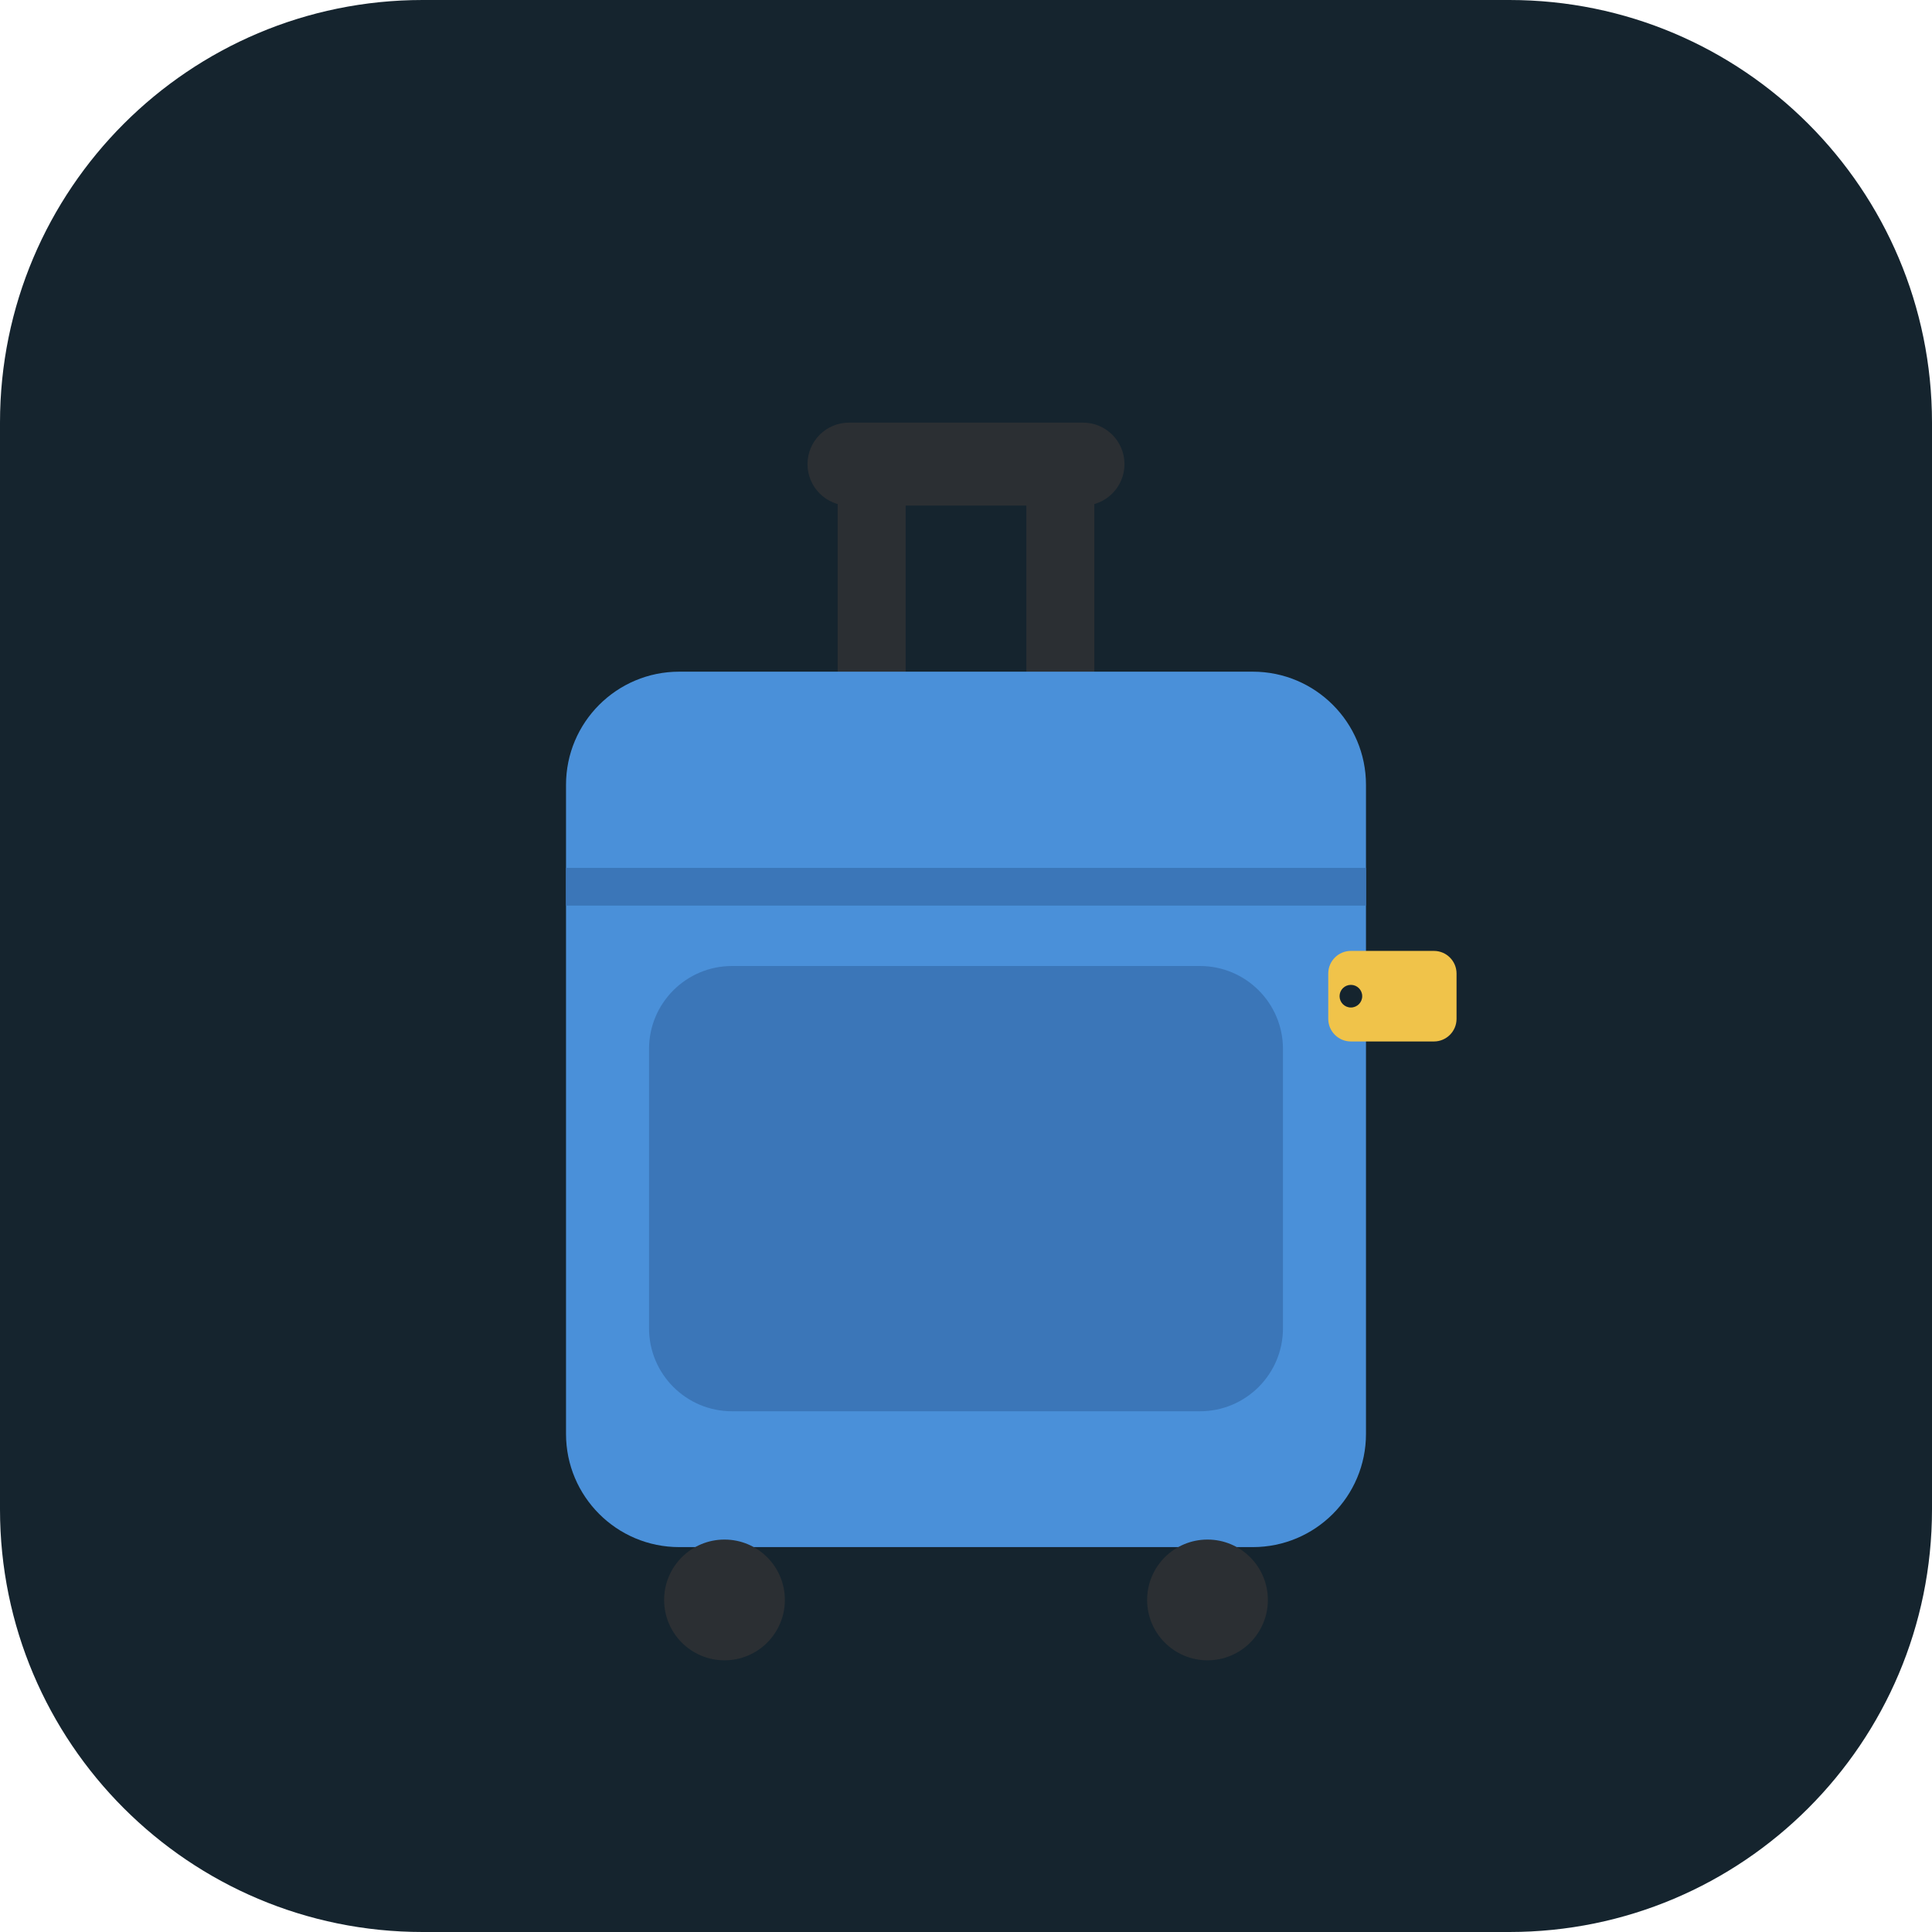
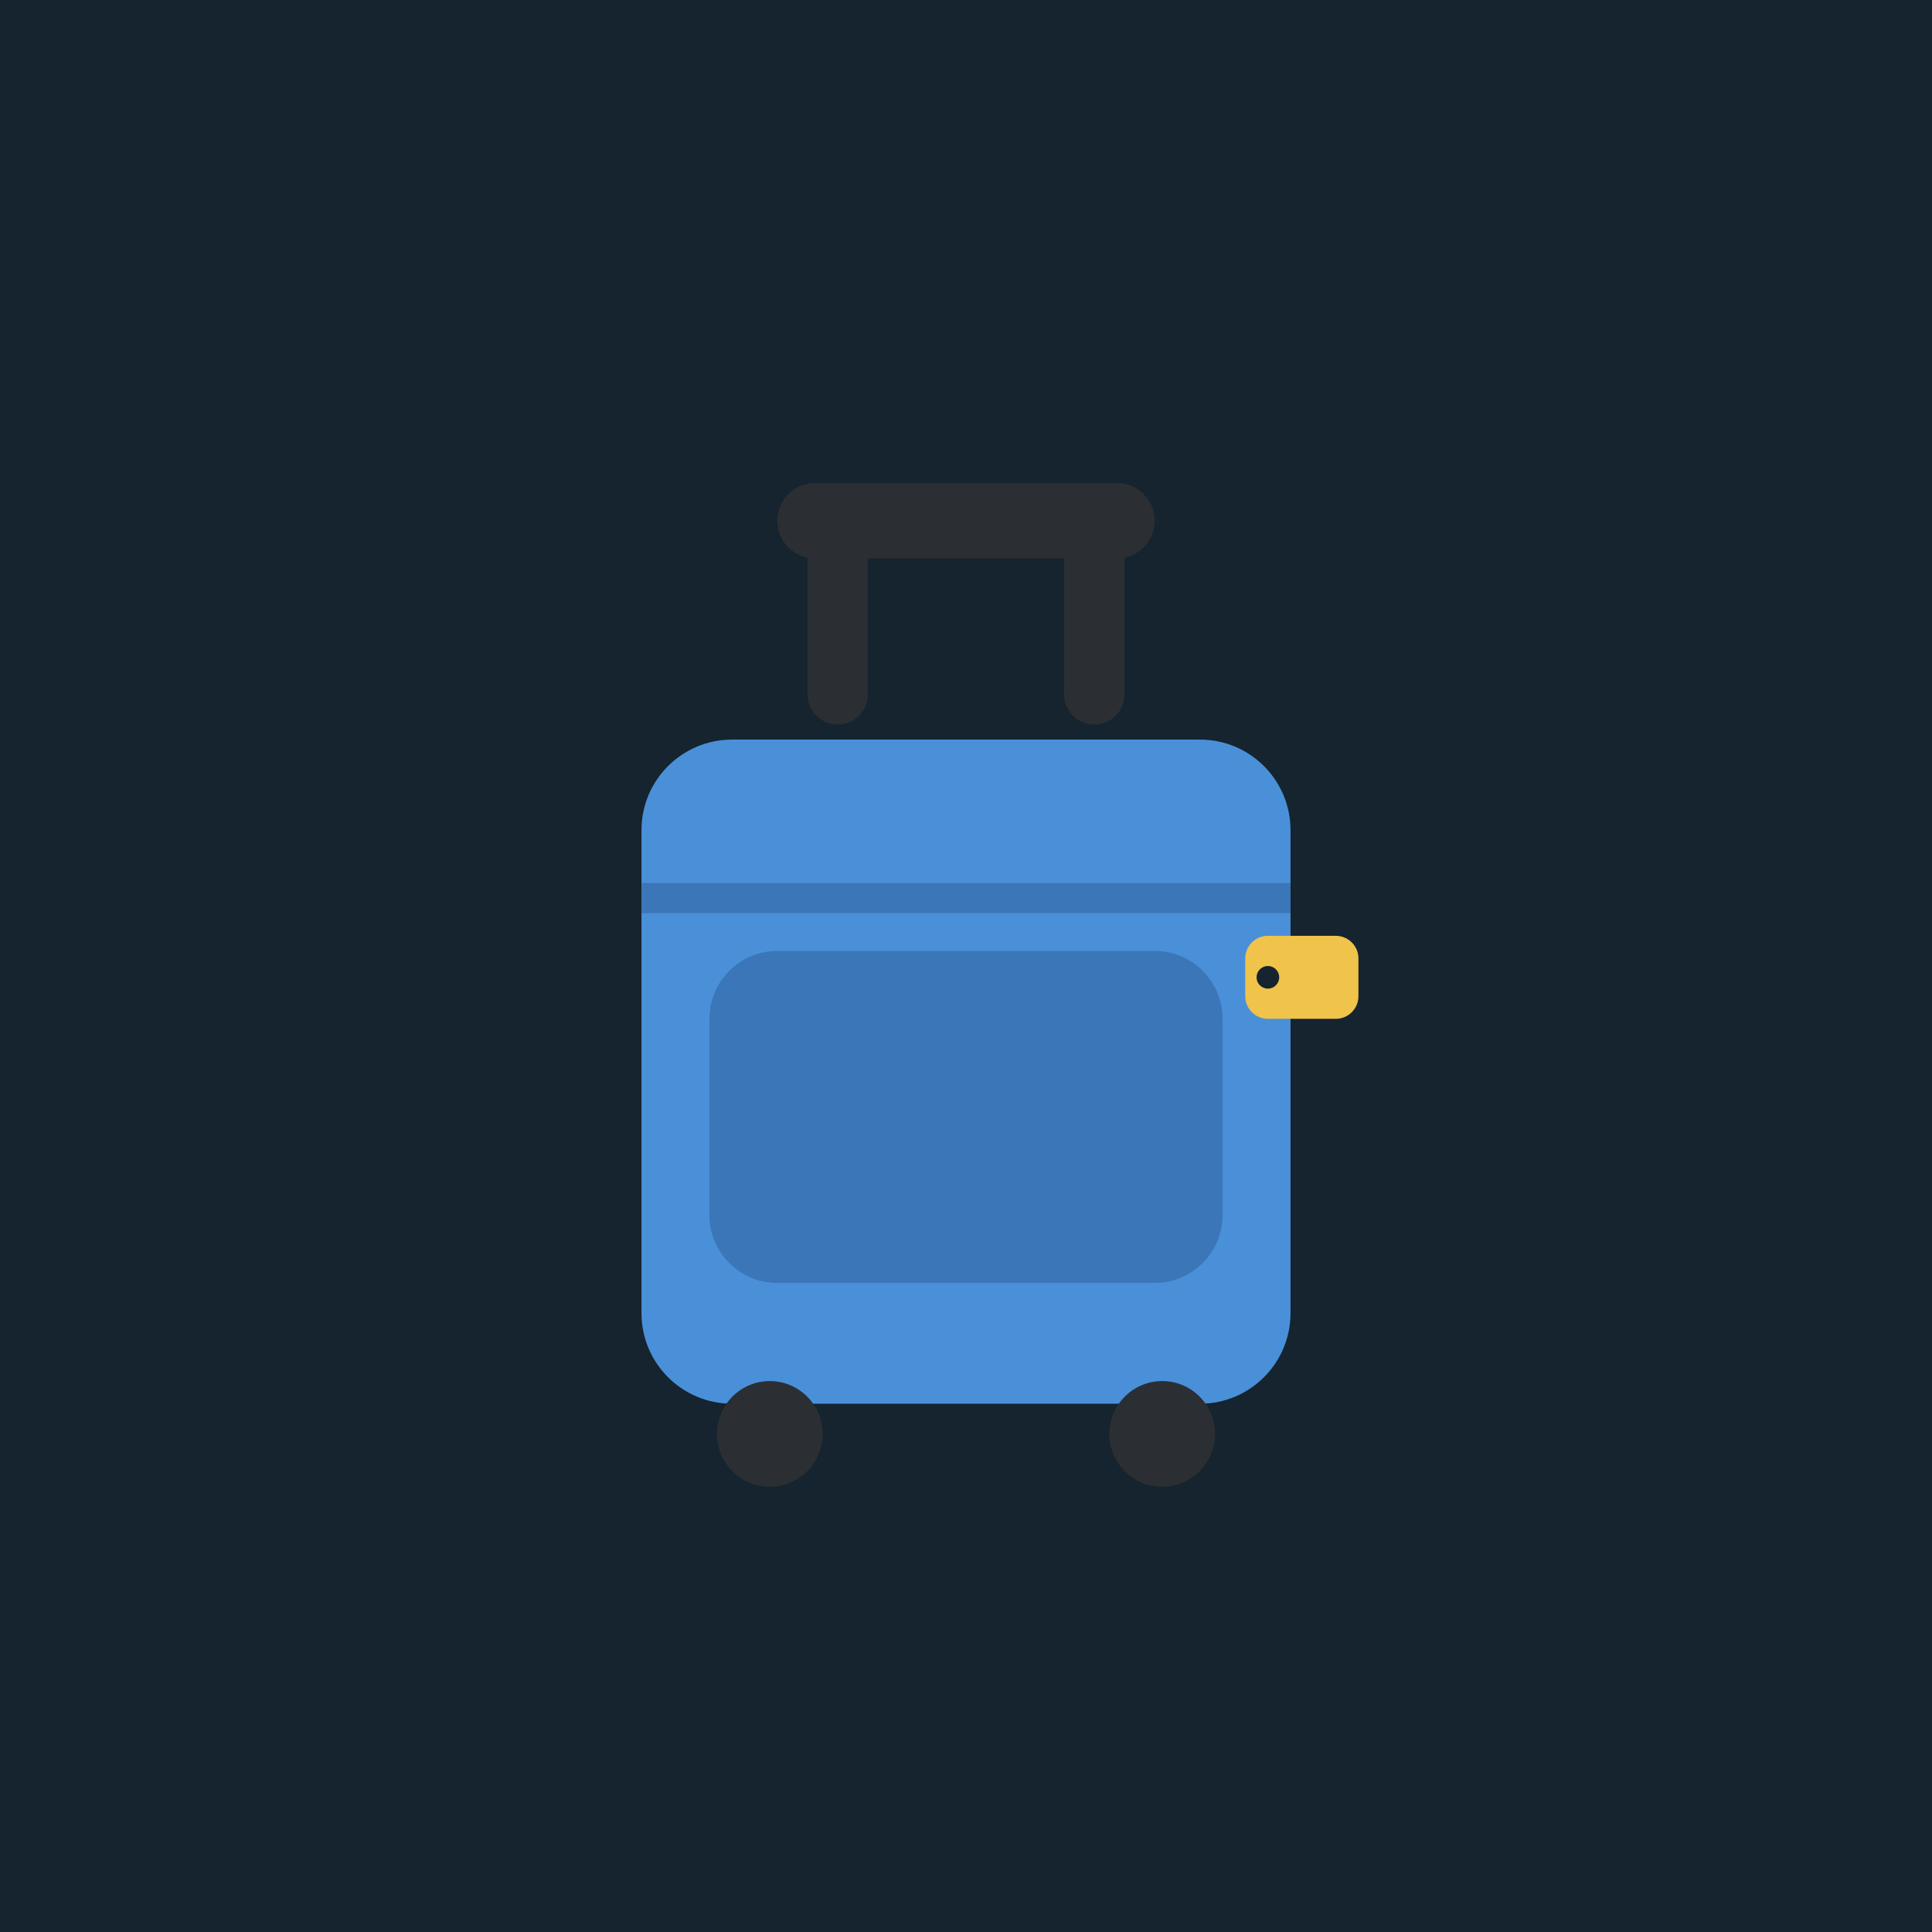
- <svg xmlns="http://www.w3.org/2000/svg" viewBox="0 0 512 512" role="img" aria-label="Manifest">
-   <rect width="512" height="512" rx="112" fill="#15242E" />
-   <rect x="222" y="118" width="18" height="70" rx="9" fill="#2B2F33" />
-   <rect x="272" y="118" width="18" height="70" rx="9" fill="#2B2F33" />
-   <rect x="214" y="112" width="84" height="22" rx="11" fill="#2B2F33" />
-   <rect x="150" y="178" width="212" height="232" rx="30" fill="#4A90D9" />
-   <rect x="172" y="256" width="168" height="118" rx="22" fill="#3B76B8" />
-   <rect x="150" y="230" width="212" height="10" fill="#3B76B8" />
-   <circle cx="192" cy="424" r="16" fill="#2B2F33" />
-   <circle cx="320" cy="424" r="16" fill="#2B2F33" />
-   <rect x="352" y="252" width="34" height="24" rx="6" fill="#F0C34A" />
-   <circle cx="358" cy="264" r="3" fill="#15242E" />
+ <svg xmlns="http://www.w3.org/2000/svg" viewBox="0 0 512 512" role="img" aria-label="Zip It!">
+   <rect width="512" height="512" fill="#15242E" />
+   <rect x="214" y="132" width="16" height="60" rx="8" fill="#2B2F33" />
+   <rect x="282" y="132" width="16" height="60" rx="8" fill="#2B2F33" />
+   <rect x="206" y="128" width="100" height="20" rx="10" fill="#2B2F33" />
+   <rect x="170" y="196" width="172" height="176" rx="24" fill="#4A90D9" />
+   <rect x="188" y="252" width="136" height="88" rx="18" fill="#3B76B8" />
+   <rect x="170" y="234" width="172" height="8" fill="#3B76B8" />
+   <circle cx="204" cy="380" r="14" fill="#2B2F33" />
+   <circle cx="308" cy="380" r="14" fill="#2B2F33" />
+   <rect x="330" y="248" width="30" height="22" rx="6" fill="#F0C34A" />
+   <circle cx="336" cy="259" r="3" fill="#15242E" />
</svg>
